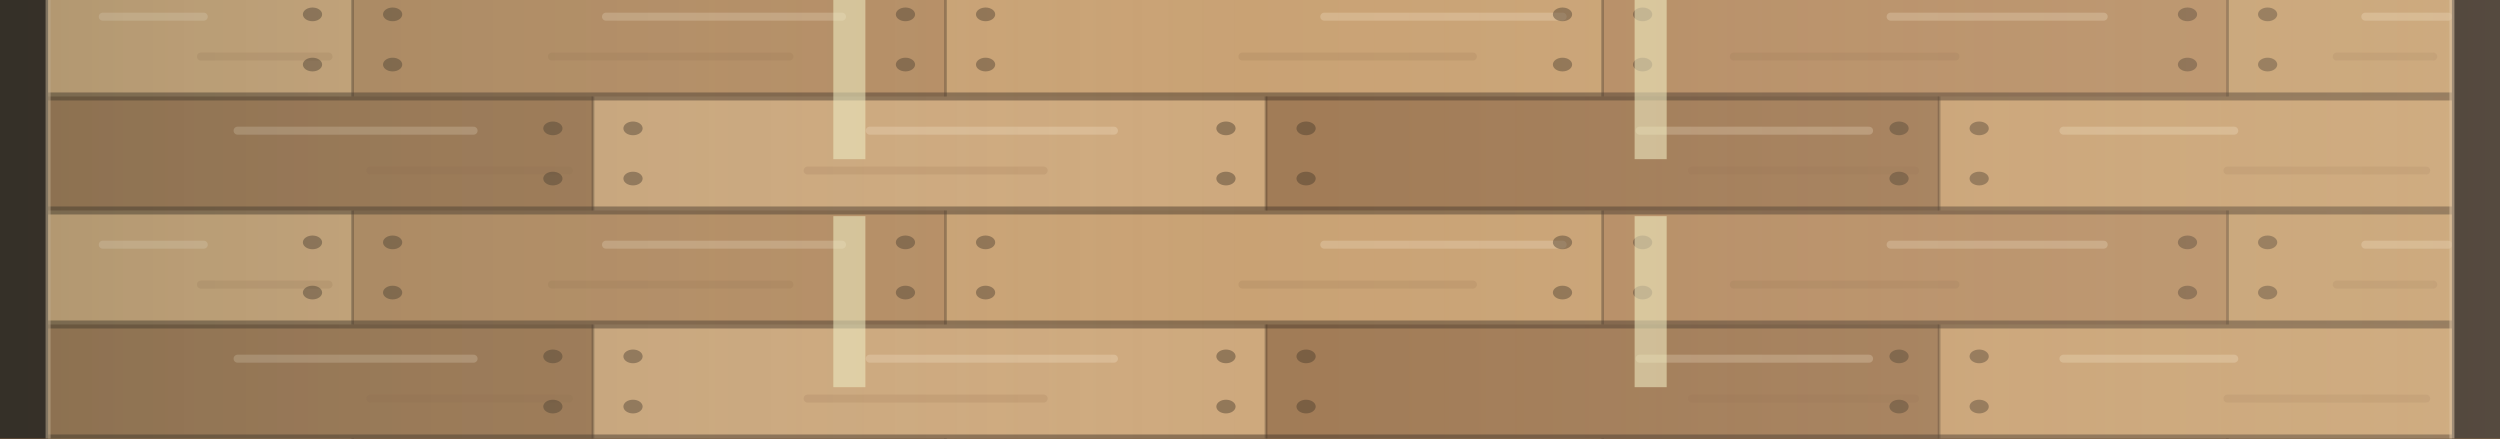
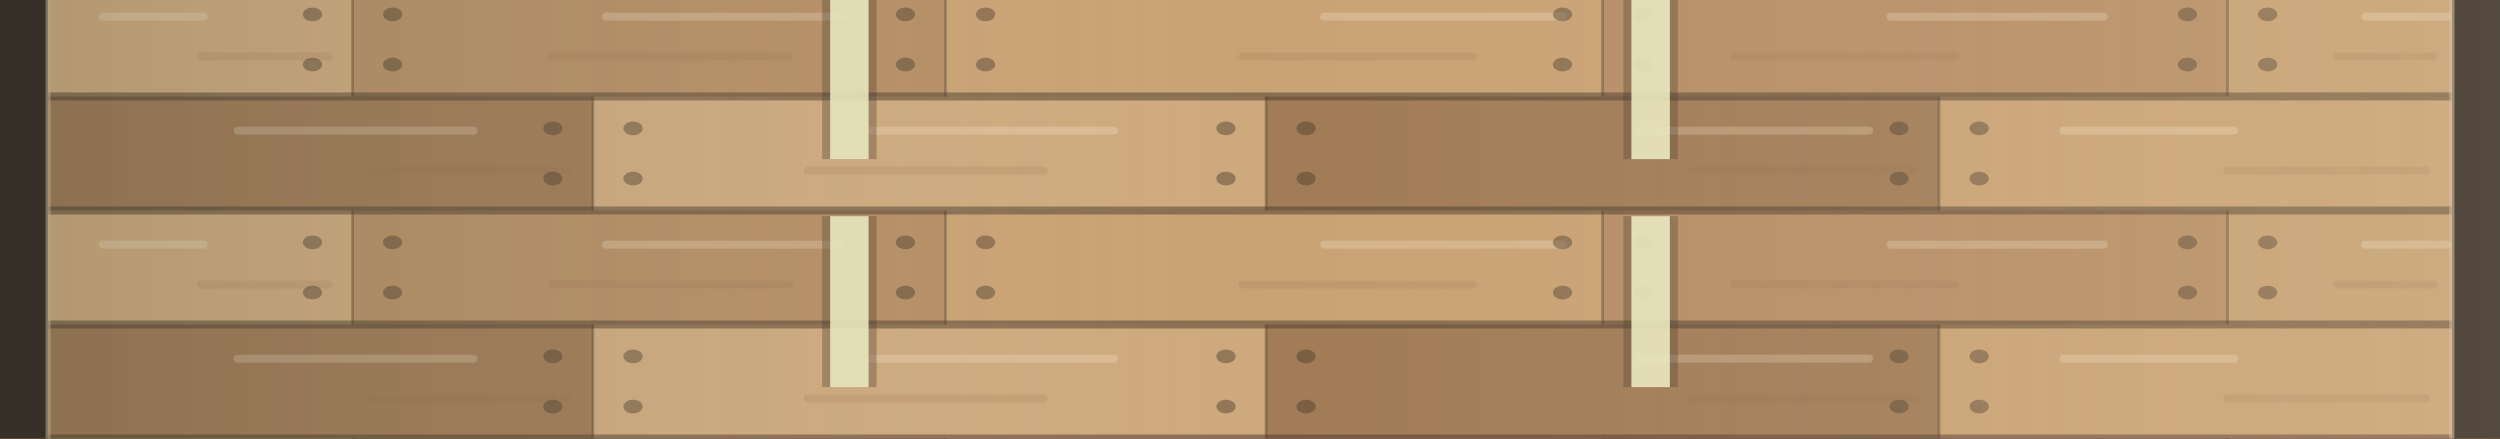
<svg xmlns="http://www.w3.org/2000/svg" width="1146" height="201" viewBox="0 0 1146 201">
  <rect width="1146" height="201" fill="#B58C62" />
  <rect x="0" y="-60.3" width="271.81" height="52.86" fill="#a07a55" />
  <rect x="271.81" y="-60.3" width="308.54" height="52.86" fill="#cea97d" />
  <rect x="580.35" y="-60.3" width="308.53" height="52.86" fill="#a17b56" />
  <rect x="888.88" y="-60.3" width="257.12" height="52.86" fill="#c8a173" />
  <rect x="0" y="-8.04" width="161.62" height="52.86" fill="#cda87b" />
  <rect x="161.62" y="-8.04" width="271.8" height="52.86" fill="#b68e64" />
  <rect x="433.42" y="-8.04" width="301.2" height="52.86" fill="#c9a274" />
  <rect x="734.62" y="-8.04" width="286.5" height="52.86" fill="#b68d64" />
  <rect x="1021.12" y="-8.04" width="124.88" height="52.86" fill="#c59f71" />
  <rect x="0" y="44.22" width="271.81" height="52.86" fill="#a07a55" />
  <rect x="271.81" y="44.22" width="308.54" height="52.86" fill="#cea97d" />
  <rect x="580.35" y="44.22" width="308.53" height="52.86" fill="#a17b56" />
  <rect x="888.88" y="44.22" width="257.12" height="52.86" fill="#c8a173" />
  <rect x="0" y="96.48" width="161.62" height="52.86" fill="#cda87b" />
  <rect x="161.62" y="96.48" width="271.8" height="52.86" fill="#b68e64" />
  <rect x="433.42" y="96.48" width="301.2" height="52.86" fill="#c9a274" />
  <rect x="734.62" y="96.48" width="286.5" height="52.86" fill="#b68d64" />
  <rect x="1021.12" y="96.48" width="124.88" height="52.86" fill="#c59f71" />
  <rect x="0" y="148.74" width="271.81" height="52.86" fill="#a07a55" />
  <rect x="271.81" y="148.74" width="308.54" height="52.86" fill="#cea97d" />
  <rect x="580.35" y="148.74" width="308.53" height="52.86" fill="#a17b56" />
  <rect x="888.88" y="148.74" width="257.12" height="52.86" fill="#c8a173" />
  <rect x="0" y="201" width="161.62" height="52.86" fill="#cda87b" />
  <rect x="161.62" y="201" width="271.8" height="52.86" fill="#b68e64" />
  <rect x="433.42" y="201" width="301.2" height="52.86" fill="#c9a274" />
  <rect x="734.62" y="201" width="286.5" height="52.86" fill="#b68d64" />
  <rect x="1021.12" y="201" width="124.88" height="52.86" fill="#c59f71" />
  <rect x="0" y="253.26" width="271.81" height="52.86" fill="#a07a55" />
  <rect x="271.81" y="253.26" width="308.54" height="52.86" fill="#cea97d" />
  <rect x="580.35" y="253.26" width="308.53" height="52.86" fill="#a17b56" />
  <rect x="888.88" y="253.26" width="257.12" height="52.86" fill="#c8a173" />
  <path d="M108.9 -44.62H217.09" stroke="#FFF6DE" stroke-opacity="0.22" stroke-width="3.66" stroke-linecap="round" />
  <path d="M169.75 -26.33H260.79" stroke="#8A6648" stroke-opacity="0.16" stroke-width="3.66" stroke-linecap="round" />
  <path d="M398.68 -44.62H510.64" stroke="#FFF6DE" stroke-opacity="0.22" stroke-width="3.66" stroke-linecap="round" />
  <path d="M370.2 -26.33H478.42" stroke="#8A6648" stroke-opacity="0.16" stroke-width="3.66" stroke-linecap="round" />
  <path d="M751.58 -44.62H856.78" stroke="#FFF6DE" stroke-opacity="0.22" stroke-width="3.66" stroke-linecap="round" />
  <path d="M775.58 -26.33H877.87" stroke="#8A6648" stroke-opacity="0.16" stroke-width="3.66" stroke-linecap="round" />
  <path d="M945.89 -44.62H1024.18" stroke="#FFF6DE" stroke-opacity="0.22" stroke-width="3.66" stroke-linecap="round" />
  <path d="M1021.05 -26.33H1112.16" stroke="#8A6648" stroke-opacity="0.16" stroke-width="3.66" stroke-linecap="round" />
  <path d="M47.1 7.64H93.42" stroke="#FFF6DE" stroke-opacity="0.22" stroke-width="3.66" stroke-linecap="round" />
  <path d="M92.13 25.93H150.6" stroke="#8A6648" stroke-opacity="0.16" stroke-width="3.66" stroke-linecap="round" />
  <path d="M277.78 7.64H385.96" stroke="#FFF6DE" stroke-opacity="0.22" stroke-width="3.66" stroke-linecap="round" />
  <path d="M253 25.93H361.87" stroke="#8A6648" stroke-opacity="0.16" stroke-width="3.66" stroke-linecap="round" />
  <path d="M607.04 7.64H716.33" stroke="#FFF6DE" stroke-opacity="0.22" stroke-width="3.66" stroke-linecap="round" />
  <path d="M569.53 25.93H675.17" stroke="#8A6648" stroke-opacity="0.16" stroke-width="3.66" stroke-linecap="round" />
  <path d="M866.66 7.64H964.34" stroke="#FFF6DE" stroke-opacity="0.22" stroke-width="3.66" stroke-linecap="round" />
  <path d="M794.77 25.93H896.38" stroke="#8A6648" stroke-opacity="0.16" stroke-width="3.66" stroke-linecap="round" />
  <path d="M1084.25 7.64H1122.28" stroke="#FFF6DE" stroke-opacity="0.22" stroke-width="3.66" stroke-linecap="round" />
  <path d="M1071.15 25.93H1115.41" stroke="#8A6648" stroke-opacity="0.16" stroke-width="3.66" stroke-linecap="round" />
  <path d="M108.9 59.9H217.09" stroke="#FFF6DE" stroke-opacity="0.22" stroke-width="3.66" stroke-linecap="round" />
  <path d="M169.75 78.19H260.79" stroke="#8A6648" stroke-opacity="0.16" stroke-width="3.66" stroke-linecap="round" />
  <path d="M398.68 59.9H510.64" stroke="#FFF6DE" stroke-opacity="0.22" stroke-width="3.66" stroke-linecap="round" />
  <path d="M370.2 78.19H478.42" stroke="#8A6648" stroke-opacity="0.16" stroke-width="3.66" stroke-linecap="round" />
  <path d="M751.58 59.9H856.78" stroke="#FFF6DE" stroke-opacity="0.22" stroke-width="3.66" stroke-linecap="round" />
  <path d="M775.58 78.19H877.87" stroke="#8A6648" stroke-opacity="0.16" stroke-width="3.66" stroke-linecap="round" />
  <path d="M945.89 59.9H1024.18" stroke="#FFF6DE" stroke-opacity="0.22" stroke-width="3.66" stroke-linecap="round" />
  <path d="M1021.05 78.19H1112.16" stroke="#8A6648" stroke-opacity="0.16" stroke-width="3.66" stroke-linecap="round" />
  <path d="M47.1 112.16H93.42" stroke="#FFF6DE" stroke-opacity="0.22" stroke-width="3.66" stroke-linecap="round" />
  <path d="M92.13 130.45H150.6" stroke="#8A6648" stroke-opacity="0.16" stroke-width="3.66" stroke-linecap="round" />
  <path d="M277.78 112.16H385.96" stroke="#FFF6DE" stroke-opacity="0.22" stroke-width="3.66" stroke-linecap="round" />
  <path d="M253 130.45H361.87" stroke="#8A6648" stroke-opacity="0.16" stroke-width="3.66" stroke-linecap="round" />
  <path d="M607.04 112.16H716.33" stroke="#FFF6DE" stroke-opacity="0.22" stroke-width="3.66" stroke-linecap="round" />
  <path d="M569.53 130.45H675.17" stroke="#8A6648" stroke-opacity="0.16" stroke-width="3.66" stroke-linecap="round" />
  <path d="M866.66 112.16H964.34" stroke="#FFF6DE" stroke-opacity="0.22" stroke-width="3.66" stroke-linecap="round" />
  <path d="M794.77 130.45H896.38" stroke="#8A6648" stroke-opacity="0.16" stroke-width="3.66" stroke-linecap="round" />
  <path d="M1084.25 112.16H1122.28" stroke="#FFF6DE" stroke-opacity="0.22" stroke-width="3.66" stroke-linecap="round" />
  <path d="M1071.15 130.45H1115.41" stroke="#8A6648" stroke-opacity="0.16" stroke-width="3.66" stroke-linecap="round" />
  <path d="M108.9 164.42H217.09" stroke="#FFF6DE" stroke-opacity="0.22" stroke-width="3.66" stroke-linecap="round" />
  <path d="M169.75 182.71H260.79" stroke="#8A6648" stroke-opacity="0.16" stroke-width="3.66" stroke-linecap="round" />
  <path d="M398.68 164.42H510.64" stroke="#FFF6DE" stroke-opacity="0.22" stroke-width="3.66" stroke-linecap="round" />
  <path d="M370.2 182.71H478.42" stroke="#8A6648" stroke-opacity="0.16" stroke-width="3.66" stroke-linecap="round" />
  <path d="M751.58 164.42H856.78" stroke="#FFF6DE" stroke-opacity="0.22" stroke-width="3.66" stroke-linecap="round" />
  <path d="M775.58 182.71H877.87" stroke="#8A6648" stroke-opacity="0.16" stroke-width="3.66" stroke-linecap="round" />
  <path d="M945.89 164.42H1024.18" stroke="#FFF6DE" stroke-opacity="0.22" stroke-width="3.66" stroke-linecap="round" />
  <path d="M1021.05 182.71H1112.16" stroke="#8A6648" stroke-opacity="0.16" stroke-width="3.66" stroke-linecap="round" />
  <path d="M47.1 216.68H93.42" stroke="#FFF6DE" stroke-opacity="0.22" stroke-width="3.66" stroke-linecap="round" />
  <path d="M92.13 234.97H150.6" stroke="#8A6648" stroke-opacity="0.16" stroke-width="3.66" stroke-linecap="round" />
  <path d="M277.78 216.68H385.96" stroke="#FFF6DE" stroke-opacity="0.22" stroke-width="3.66" stroke-linecap="round" />
  <path d="M253 234.97H361.87" stroke="#8A6648" stroke-opacity="0.16" stroke-width="3.66" stroke-linecap="round" />
  <path d="M607.04 216.68H716.33" stroke="#FFF6DE" stroke-opacity="0.22" stroke-width="3.66" stroke-linecap="round" />
  <path d="M569.53 234.97H675.17" stroke="#8A6648" stroke-opacity="0.16" stroke-width="3.66" stroke-linecap="round" />
  <path d="M866.66 216.68H964.34" stroke="#FFF6DE" stroke-opacity="0.22" stroke-width="3.66" stroke-linecap="round" />
  <path d="M794.77 234.97H896.38" stroke="#8A6648" stroke-opacity="0.16" stroke-width="3.66" stroke-linecap="round" />
  <path d="M1084.25 216.68H1122.28" stroke="#FFF6DE" stroke-opacity="0.22" stroke-width="3.66" stroke-linecap="round" />
  <path d="M1071.15 234.97H1115.41" stroke="#8A6648" stroke-opacity="0.16" stroke-width="3.66" stroke-linecap="round" />
  <path d="M108.9 268.94H217.09" stroke="#FFF6DE" stroke-opacity="0.22" stroke-width="3.66" stroke-linecap="round" />
  <path d="M169.75 287.23H260.79" stroke="#8A6648" stroke-opacity="0.16" stroke-width="3.66" stroke-linecap="round" />
  <path d="M398.68 268.94H510.64" stroke="#FFF6DE" stroke-opacity="0.22" stroke-width="3.66" stroke-linecap="round" />
  <path d="M370.2 287.23H478.42" stroke="#8A6648" stroke-opacity="0.16" stroke-width="3.66" stroke-linecap="round" />
  <path d="M751.58 268.94H856.78" stroke="#FFF6DE" stroke-opacity="0.22" stroke-width="3.66" stroke-linecap="round" />
  <path d="M775.58 287.23H877.87" stroke="#8A6648" stroke-opacity="0.16" stroke-width="3.66" stroke-linecap="round" />
  <path d="M945.89 268.94H1024.18" stroke="#FFF6DE" stroke-opacity="0.22" stroke-width="3.66" stroke-linecap="round" />
  <path d="M1021.05 287.23H1112.16" stroke="#8A6648" stroke-opacity="0.16" stroke-width="3.66" stroke-linecap="round" />
  <path d="M271.81 -60.3V-8.04" stroke="#4A3A2C" stroke-opacity=".38" stroke-width="1.27" />
  <path d="M580.35 -60.3V-8.04" stroke="#4A3A2C" stroke-opacity=".38" stroke-width="1.27" />
  <path d="M888.88 -60.3V-8.04" stroke="#4A3A2C" stroke-opacity=".38" stroke-width="1.27" />
  <path d="M0 -60.3H1146" stroke="#4A3A2C" stroke-opacity=".5" stroke-width="3.66" />
  <path d="M161.62 -8.04V44.22" stroke="#4A3A2C" stroke-opacity=".38" stroke-width="1.27" />
  <path d="M433.42 -8.04V44.22" stroke="#4A3A2C" stroke-opacity=".38" stroke-width="1.27" />
  <path d="M734.62 -8.04V44.22" stroke="#4A3A2C" stroke-opacity=".38" stroke-width="1.27" />
  <path d="M1021.12 -8.04V44.22" stroke="#4A3A2C" stroke-opacity=".38" stroke-width="1.27" />
  <path d="M0 -8.04H1146" stroke="#4A3A2C" stroke-opacity=".5" stroke-width="3.66" />
  <path d="M271.81 44.22V96.48" stroke="#4A3A2C" stroke-opacity=".38" stroke-width="1.27" />
  <path d="M580.35 44.22V96.48" stroke="#4A3A2C" stroke-opacity=".38" stroke-width="1.27" />
  <path d="M888.88 44.22V96.48" stroke="#4A3A2C" stroke-opacity=".38" stroke-width="1.27" />
  <path d="M0 44.22H1146" stroke="#4A3A2C" stroke-opacity=".5" stroke-width="3.66" />
  <path d="M161.62 96.48V148.74" stroke="#4A3A2C" stroke-opacity=".38" stroke-width="1.27" />
  <path d="M433.42 96.48V148.74" stroke="#4A3A2C" stroke-opacity=".38" stroke-width="1.27" />
  <path d="M734.62 96.48V148.74" stroke="#4A3A2C" stroke-opacity=".38" stroke-width="1.27" />
  <path d="M1021.12 96.48V148.74" stroke="#4A3A2C" stroke-opacity=".38" stroke-width="1.27" />
  <path d="M0 96.48H1146" stroke="#4A3A2C" stroke-opacity=".5" stroke-width="3.66" />
  <path d="M271.81 148.74V201" stroke="#4A3A2C" stroke-opacity=".38" stroke-width="1.27" />
  <path d="M580.35 148.74V201" stroke="#4A3A2C" stroke-opacity=".38" stroke-width="1.27" />
  <path d="M888.88 148.74V201" stroke="#4A3A2C" stroke-opacity=".38" stroke-width="1.27" />
  <path d="M0 148.74H1146" stroke="#4A3A2C" stroke-opacity=".5" stroke-width="3.66" />
  <path d="M161.62 201V253.26" stroke="#4A3A2C" stroke-opacity=".38" stroke-width="1.27" />
  <path d="M433.42 201V253.26" stroke="#4A3A2C" stroke-opacity=".38" stroke-width="1.27" />
  <path d="M734.62 201V253.26" stroke="#4A3A2C" stroke-opacity=".38" stroke-width="1.27" />
  <path d="M1021.12 201V253.26" stroke="#4A3A2C" stroke-opacity=".38" stroke-width="1.27" />
  <path d="M0 201H1146" stroke="#4A3A2C" stroke-opacity=".5" stroke-width="3.66" />
  <path d="M271.81 253.26V305.52" stroke="#4A3A2C" stroke-opacity=".38" stroke-width="1.27" />
  <path d="M580.35 253.26V305.52" stroke="#4A3A2C" stroke-opacity=".38" stroke-width="1.27" />
  <path d="M888.88 253.26V305.52" stroke="#4A3A2C" stroke-opacity=".38" stroke-width="1.27" />
  <path d="M0 253.26H1146" stroke="#4A3A2C" stroke-opacity=".5" stroke-width="3.66" />
  <ellipse cx="253.44" cy="-45.67" rx="4.41" ry="3.14" fill="#4A3A2C" fill-opacity=".45" />
  <ellipse cx="253.44" cy="-22.67" rx="4.41" ry="3.14" fill="#4A3A2C" fill-opacity=".45" />
  <ellipse cx="290.17" cy="-45.67" rx="4.41" ry="3.14" fill="#4A3A2C" fill-opacity=".45" />
  <ellipse cx="290.17" cy="-22.67" rx="4.41" ry="3.14" fill="#4A3A2C" fill-opacity=".45" />
  <ellipse cx="561.98" cy="-45.67" rx="4.41" ry="3.14" fill="#4A3A2C" fill-opacity=".45" />
  <ellipse cx="561.98" cy="-22.67" rx="4.41" ry="3.14" fill="#4A3A2C" fill-opacity=".45" />
  <ellipse cx="598.71" cy="-45.67" rx="4.41" ry="3.14" fill="#4A3A2C" fill-opacity=".45" />
  <ellipse cx="598.71" cy="-22.67" rx="4.41" ry="3.14" fill="#4A3A2C" fill-opacity=".45" />
  <ellipse cx="870.52" cy="-45.67" rx="4.41" ry="3.14" fill="#4A3A2C" fill-opacity=".45" />
  <ellipse cx="870.52" cy="-22.67" rx="4.41" ry="3.14" fill="#4A3A2C" fill-opacity=".45" />
  <ellipse cx="907.25" cy="-45.67" rx="4.41" ry="3.14" fill="#4A3A2C" fill-opacity=".45" />
  <ellipse cx="907.25" cy="-22.67" rx="4.41" ry="3.14" fill="#4A3A2C" fill-opacity=".45" />
  <ellipse cx="143.25" cy="6.59" rx="4.41" ry="3.14" fill="#4A3A2C" fill-opacity=".45" />
  <ellipse cx="143.25" cy="29.59" rx="4.41" ry="3.14" fill="#4A3A2C" fill-opacity=".45" />
  <ellipse cx="179.98" cy="6.59" rx="4.41" ry="3.14" fill="#4A3A2C" fill-opacity=".45" />
  <ellipse cx="179.98" cy="29.59" rx="4.41" ry="3.14" fill="#4A3A2C" fill-opacity=".45" />
  <ellipse cx="415.06" cy="6.59" rx="4.41" ry="3.14" fill="#4A3A2C" fill-opacity=".45" />
  <ellipse cx="415.06" cy="29.59" rx="4.41" ry="3.14" fill="#4A3A2C" fill-opacity=".45" />
  <ellipse cx="451.79" cy="6.59" rx="4.41" ry="3.14" fill="#4A3A2C" fill-opacity=".45" />
  <ellipse cx="451.79" cy="29.59" rx="4.41" ry="3.14" fill="#4A3A2C" fill-opacity=".45" />
  <ellipse cx="716.25" cy="6.59" rx="4.41" ry="3.14" fill="#4A3A2C" fill-opacity=".45" />
  <ellipse cx="716.25" cy="29.59" rx="4.41" ry="3.14" fill="#4A3A2C" fill-opacity=".45" />
  <ellipse cx="752.98" cy="6.59" rx="4.41" ry="3.14" fill="#4A3A2C" fill-opacity=".45" />
  <ellipse cx="752.98" cy="29.59" rx="4.41" ry="3.14" fill="#4A3A2C" fill-opacity=".45" />
  <ellipse cx="1002.75" cy="6.59" rx="4.41" ry="3.14" fill="#4A3A2C" fill-opacity=".45" />
  <ellipse cx="1002.75" cy="29.59" rx="4.41" ry="3.14" fill="#4A3A2C" fill-opacity=".45" />
  <ellipse cx="1039.48" cy="6.59" rx="4.41" ry="3.14" fill="#4A3A2C" fill-opacity=".45" />
  <ellipse cx="1039.48" cy="29.59" rx="4.41" ry="3.14" fill="#4A3A2C" fill-opacity=".45" />
  <ellipse cx="253.44" cy="58.85" rx="4.41" ry="3.14" fill="#4A3A2C" fill-opacity=".45" />
  <ellipse cx="253.44" cy="81.85" rx="4.41" ry="3.14" fill="#4A3A2C" fill-opacity=".45" />
  <ellipse cx="290.17" cy="58.85" rx="4.41" ry="3.14" fill="#4A3A2C" fill-opacity=".45" />
  <ellipse cx="290.17" cy="81.85" rx="4.41" ry="3.14" fill="#4A3A2C" fill-opacity=".45" />
  <ellipse cx="561.98" cy="58.85" rx="4.41" ry="3.14" fill="#4A3A2C" fill-opacity=".45" />
  <ellipse cx="561.98" cy="81.85" rx="4.41" ry="3.14" fill="#4A3A2C" fill-opacity=".45" />
  <ellipse cx="598.71" cy="58.85" rx="4.41" ry="3.14" fill="#4A3A2C" fill-opacity=".45" />
  <ellipse cx="598.71" cy="81.85" rx="4.41" ry="3.14" fill="#4A3A2C" fill-opacity=".45" />
  <ellipse cx="870.52" cy="58.85" rx="4.41" ry="3.14" fill="#4A3A2C" fill-opacity=".45" />
  <ellipse cx="870.52" cy="81.85" rx="4.41" ry="3.14" fill="#4A3A2C" fill-opacity=".45" />
  <ellipse cx="907.25" cy="58.85" rx="4.41" ry="3.14" fill="#4A3A2C" fill-opacity=".45" />
  <ellipse cx="907.25" cy="81.85" rx="4.41" ry="3.14" fill="#4A3A2C" fill-opacity=".45" />
  <ellipse cx="143.25" cy="111.11" rx="4.41" ry="3.14" fill="#4A3A2C" fill-opacity=".45" />
  <ellipse cx="143.25" cy="134.11" rx="4.41" ry="3.14" fill="#4A3A2C" fill-opacity=".45" />
  <ellipse cx="179.98" cy="111.11" rx="4.41" ry="3.14" fill="#4A3A2C" fill-opacity=".45" />
  <ellipse cx="179.98" cy="134.11" rx="4.41" ry="3.14" fill="#4A3A2C" fill-opacity=".45" />
  <ellipse cx="415.06" cy="111.11" rx="4.41" ry="3.14" fill="#4A3A2C" fill-opacity=".45" />
  <ellipse cx="415.06" cy="134.11" rx="4.41" ry="3.14" fill="#4A3A2C" fill-opacity=".45" />
  <ellipse cx="451.79" cy="111.11" rx="4.41" ry="3.14" fill="#4A3A2C" fill-opacity=".45" />
  <ellipse cx="451.79" cy="134.11" rx="4.41" ry="3.14" fill="#4A3A2C" fill-opacity=".45" />
  <ellipse cx="716.25" cy="111.11" rx="4.41" ry="3.14" fill="#4A3A2C" fill-opacity=".45" />
  <ellipse cx="716.25" cy="134.11" rx="4.41" ry="3.14" fill="#4A3A2C" fill-opacity=".45" />
  <ellipse cx="752.98" cy="111.11" rx="4.41" ry="3.14" fill="#4A3A2C" fill-opacity=".45" />
  <ellipse cx="752.98" cy="134.11" rx="4.41" ry="3.14" fill="#4A3A2C" fill-opacity=".45" />
  <ellipse cx="1002.75" cy="111.11" rx="4.41" ry="3.14" fill="#4A3A2C" fill-opacity=".45" />
  <ellipse cx="1002.75" cy="134.11" rx="4.41" ry="3.14" fill="#4A3A2C" fill-opacity=".45" />
  <ellipse cx="1039.48" cy="111.11" rx="4.41" ry="3.14" fill="#4A3A2C" fill-opacity=".45" />
  <ellipse cx="1039.48" cy="134.11" rx="4.41" ry="3.14" fill="#4A3A2C" fill-opacity=".45" />
  <ellipse cx="253.44" cy="163.37" rx="4.41" ry="3.14" fill="#4A3A2C" fill-opacity=".45" />
  <ellipse cx="253.44" cy="186.37" rx="4.41" ry="3.14" fill="#4A3A2C" fill-opacity=".45" />
  <ellipse cx="290.17" cy="163.37" rx="4.41" ry="3.14" fill="#4A3A2C" fill-opacity=".45" />
  <ellipse cx="290.17" cy="186.37" rx="4.41" ry="3.14" fill="#4A3A2C" fill-opacity=".45" />
  <ellipse cx="561.98" cy="163.37" rx="4.41" ry="3.14" fill="#4A3A2C" fill-opacity=".45" />
  <ellipse cx="561.98" cy="186.37" rx="4.41" ry="3.14" fill="#4A3A2C" fill-opacity=".45" />
  <ellipse cx="598.71" cy="163.37" rx="4.41" ry="3.14" fill="#4A3A2C" fill-opacity=".45" />
  <ellipse cx="598.71" cy="186.37" rx="4.41" ry="3.14" fill="#4A3A2C" fill-opacity=".45" />
  <ellipse cx="870.52" cy="163.37" rx="4.41" ry="3.14" fill="#4A3A2C" fill-opacity=".45" />
  <ellipse cx="870.52" cy="186.37" rx="4.41" ry="3.14" fill="#4A3A2C" fill-opacity=".45" />
  <ellipse cx="907.25" cy="163.37" rx="4.41" ry="3.14" fill="#4A3A2C" fill-opacity=".45" />
  <ellipse cx="907.25" cy="186.37" rx="4.41" ry="3.14" fill="#4A3A2C" fill-opacity=".45" />
  <ellipse cx="143.25" cy="215.63" rx="4.41" ry="3.14" fill="#4A3A2C" fill-opacity=".45" />
  <ellipse cx="143.25" cy="238.63" rx="4.41" ry="3.14" fill="#4A3A2C" fill-opacity=".45" />
  <ellipse cx="179.98" cy="215.63" rx="4.41" ry="3.14" fill="#4A3A2C" fill-opacity=".45" />
  <ellipse cx="179.98" cy="238.63" rx="4.41" ry="3.14" fill="#4A3A2C" fill-opacity=".45" />
  <ellipse cx="415.06" cy="215.63" rx="4.41" ry="3.14" fill="#4A3A2C" fill-opacity=".45" />
  <ellipse cx="415.06" cy="238.63" rx="4.41" ry="3.14" fill="#4A3A2C" fill-opacity=".45" />
  <ellipse cx="451.79" cy="215.63" rx="4.41" ry="3.14" fill="#4A3A2C" fill-opacity=".45" />
  <ellipse cx="451.79" cy="238.63" rx="4.41" ry="3.14" fill="#4A3A2C" fill-opacity=".45" />
  <ellipse cx="716.25" cy="215.63" rx="4.41" ry="3.14" fill="#4A3A2C" fill-opacity=".45" />
  <ellipse cx="716.25" cy="238.63" rx="4.41" ry="3.14" fill="#4A3A2C" fill-opacity=".45" />
  <ellipse cx="752.98" cy="215.63" rx="4.41" ry="3.14" fill="#4A3A2C" fill-opacity=".45" />
  <ellipse cx="752.98" cy="238.63" rx="4.41" ry="3.14" fill="#4A3A2C" fill-opacity=".45" />
  <ellipse cx="1002.75" cy="215.63" rx="4.41" ry="3.14" fill="#4A3A2C" fill-opacity=".45" />
  <ellipse cx="1002.75" cy="238.63" rx="4.41" ry="3.14" fill="#4A3A2C" fill-opacity=".45" />
  <ellipse cx="1039.48" cy="215.63" rx="4.41" ry="3.14" fill="#4A3A2C" fill-opacity=".45" />
  <ellipse cx="1039.48" cy="238.63" rx="4.41" ry="3.14" fill="#4A3A2C" fill-opacity=".45" />
  <ellipse cx="253.44" cy="267.89" rx="4.41" ry="3.14" fill="#4A3A2C" fill-opacity=".45" />
  <ellipse cx="253.44" cy="290.89" rx="4.41" ry="3.14" fill="#4A3A2C" fill-opacity=".45" />
  <ellipse cx="290.17" cy="267.89" rx="4.41" ry="3.14" fill="#4A3A2C" fill-opacity=".45" />
  <ellipse cx="290.17" cy="290.89" rx="4.41" ry="3.14" fill="#4A3A2C" fill-opacity=".45" />
  <ellipse cx="561.98" cy="267.89" rx="4.41" ry="3.14" fill="#4A3A2C" fill-opacity=".45" />
  <ellipse cx="561.98" cy="290.89" rx="4.41" ry="3.14" fill="#4A3A2C" fill-opacity=".45" />
  <ellipse cx="598.71" cy="267.89" rx="4.41" ry="3.14" fill="#4A3A2C" fill-opacity=".45" />
  <ellipse cx="598.71" cy="290.89" rx="4.41" ry="3.14" fill="#4A3A2C" fill-opacity=".45" />
  <ellipse cx="870.52" cy="267.89" rx="4.41" ry="3.14" fill="#4A3A2C" fill-opacity=".45" />
  <ellipse cx="870.52" cy="290.89" rx="4.41" ry="3.14" fill="#4A3A2C" fill-opacity=".45" />
  <ellipse cx="907.25" cy="267.89" rx="4.41" ry="3.14" fill="#4A3A2C" fill-opacity=".45" />
  <ellipse cx="907.25" cy="290.89" rx="4.41" ry="3.14" fill="#4A3A2C" fill-opacity=".45" />
-   <rect x="382" y="-5.43" width="14.69" height="78.39" fill="#F2F0C4" fill-opacity=".55" />
-   <rect x="749.31" y="-5.43" width="14.69" height="78.39" fill="#F2F0C4" fill-opacity=".55" />
-   <rect x="382" y="99.09" width="14.69" height="78.39" fill="#F2F0C4" fill-opacity=".55" />
-   <rect x="749.31" y="99.09" width="14.69" height="78.39" fill="#F2F0C4" fill-opacity=".55" />
-   <rect x="382" y="203.61" width="14.69" height="78.39" fill="#F2F0C4" fill-opacity=".55" />
-   <rect x="749.31" y="203.61" width="14.69" height="78.39" fill="#F2F0C4" fill-opacity=".55" />
+   <rect x="376.86" y="-5.43" width="24.97" height="78.39" fill="#4A3A2C" fill-opacity=".35" />
+   <rect x="380.53" y="-5.43" width="17.63" height="78.39" fill="#F2F0C4" fill-opacity=".85" />
+   <rect x="744.17" y="-5.43" width="24.97" height="78.39" fill="#4A3A2C" fill-opacity=".35" />
+   <rect x="747.84" y="-5.43" width="17.63" height="78.39" fill="#F2F0C4" fill-opacity=".85" />
+   <rect x="376.86" y="99.09" width="24.97" height="78.39" fill="#4A3A2C" fill-opacity=".35" />
+   <rect x="380.53" y="99.09" width="17.63" height="78.39" fill="#F2F0C4" fill-opacity=".85" />
+   <rect x="744.17" y="99.09" width="24.97" height="78.39" fill="#4A3A2C" fill-opacity=".35" />
+   <rect x="747.84" y="99.09" width="17.63" height="78.39" fill="#F2F0C4" fill-opacity=".85" />
+   <rect x="376.86" y="203.61" width="24.97" height="78.39" fill="#4A3A2C" fill-opacity=".35" />
+   <rect x="380.53" y="203.61" width="17.63" height="78.39" fill="#F2F0C4" fill-opacity=".85" />
+   <rect x="744.17" y="203.61" width="24.97" height="78.39" fill="#4A3A2C" fill-opacity=".35" />
+   <rect x="747.84" y="203.61" width="17.63" height="78.39" fill="#F2F0C4" fill-opacity=".85" />
  <rect x="0" y="0" width="22.04" height="201" fill="#3A2E26" />
  <rect x="1123.96" y="0" width="22.04" height="201" fill="#3A2E26" />
  <path d="M22.04 0V201M1123.96 0V201" stroke="#d9be9e" stroke-opacity=".55" stroke-width="2.29" />
  <defs>
    <linearGradient id="l" x1="0" x2="1" y1="0" y2="0">
      <stop offset="0" stop-color="#16352F" stop-opacity="0.16" />
      <stop offset=".5" stop-color="#FFFFFF" stop-opacity="0" />
      <stop offset="1" stop-color="#FFF4D8" stop-opacity="0.14" />
    </linearGradient>
  </defs>
  <rect width="1146" height="201" fill="url(#l)" />
</svg>
